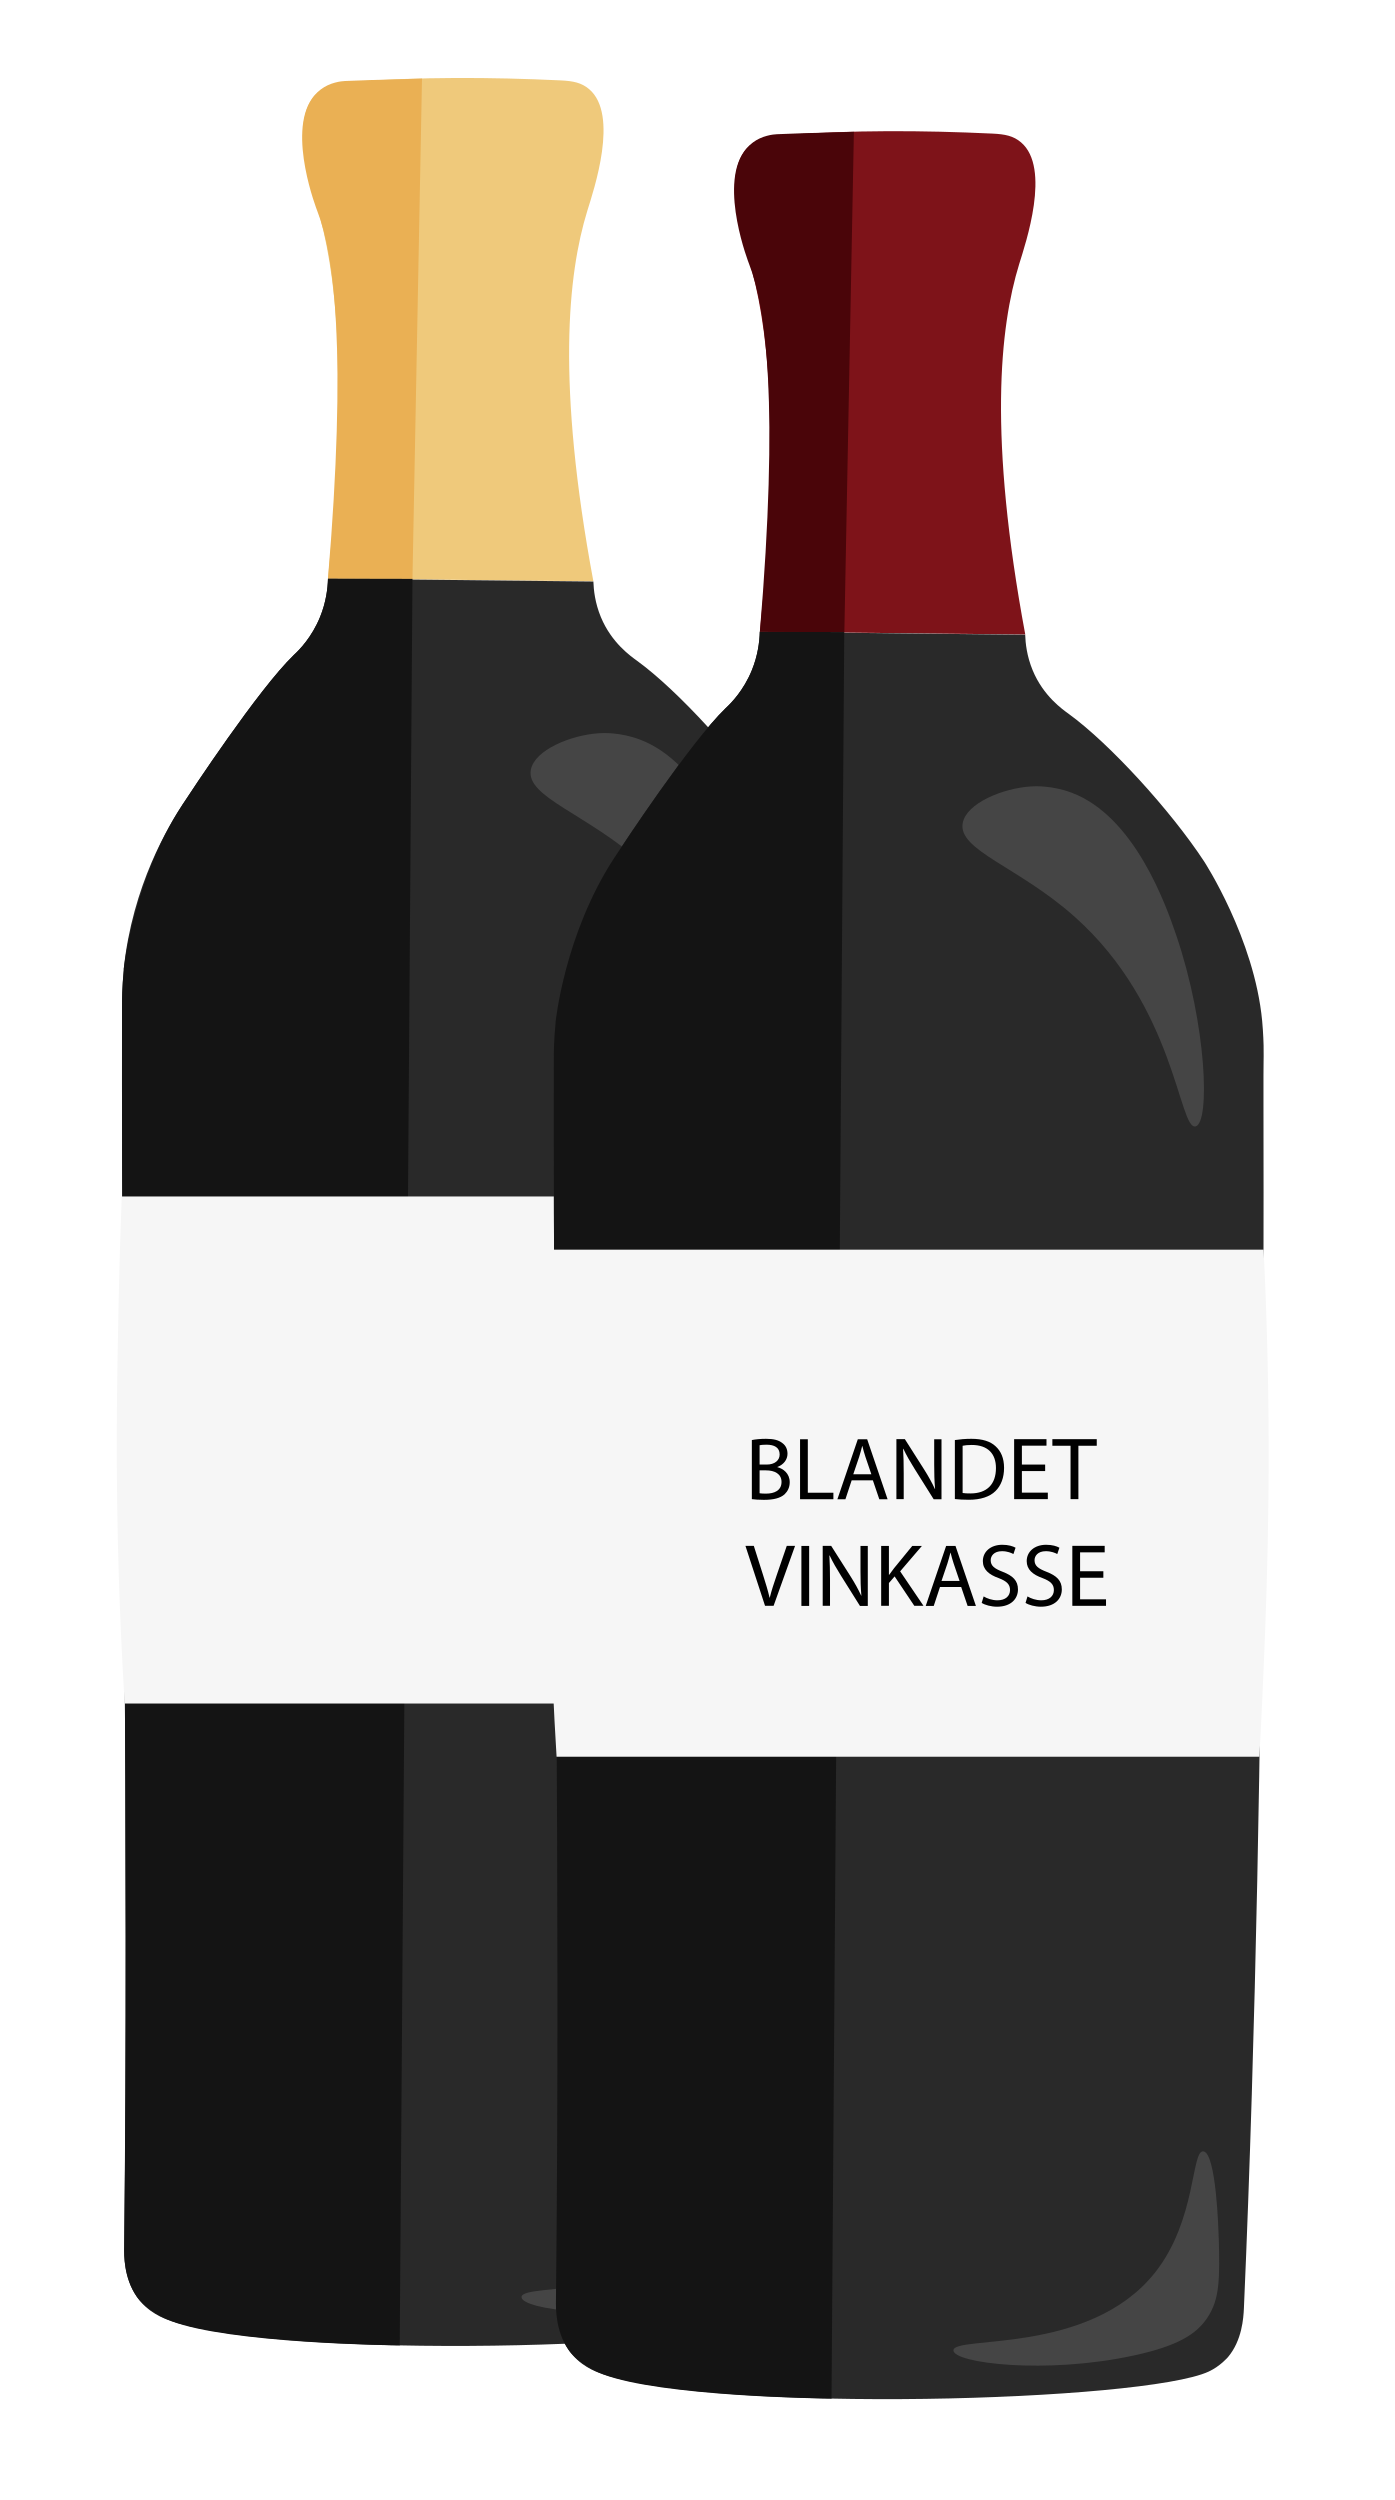
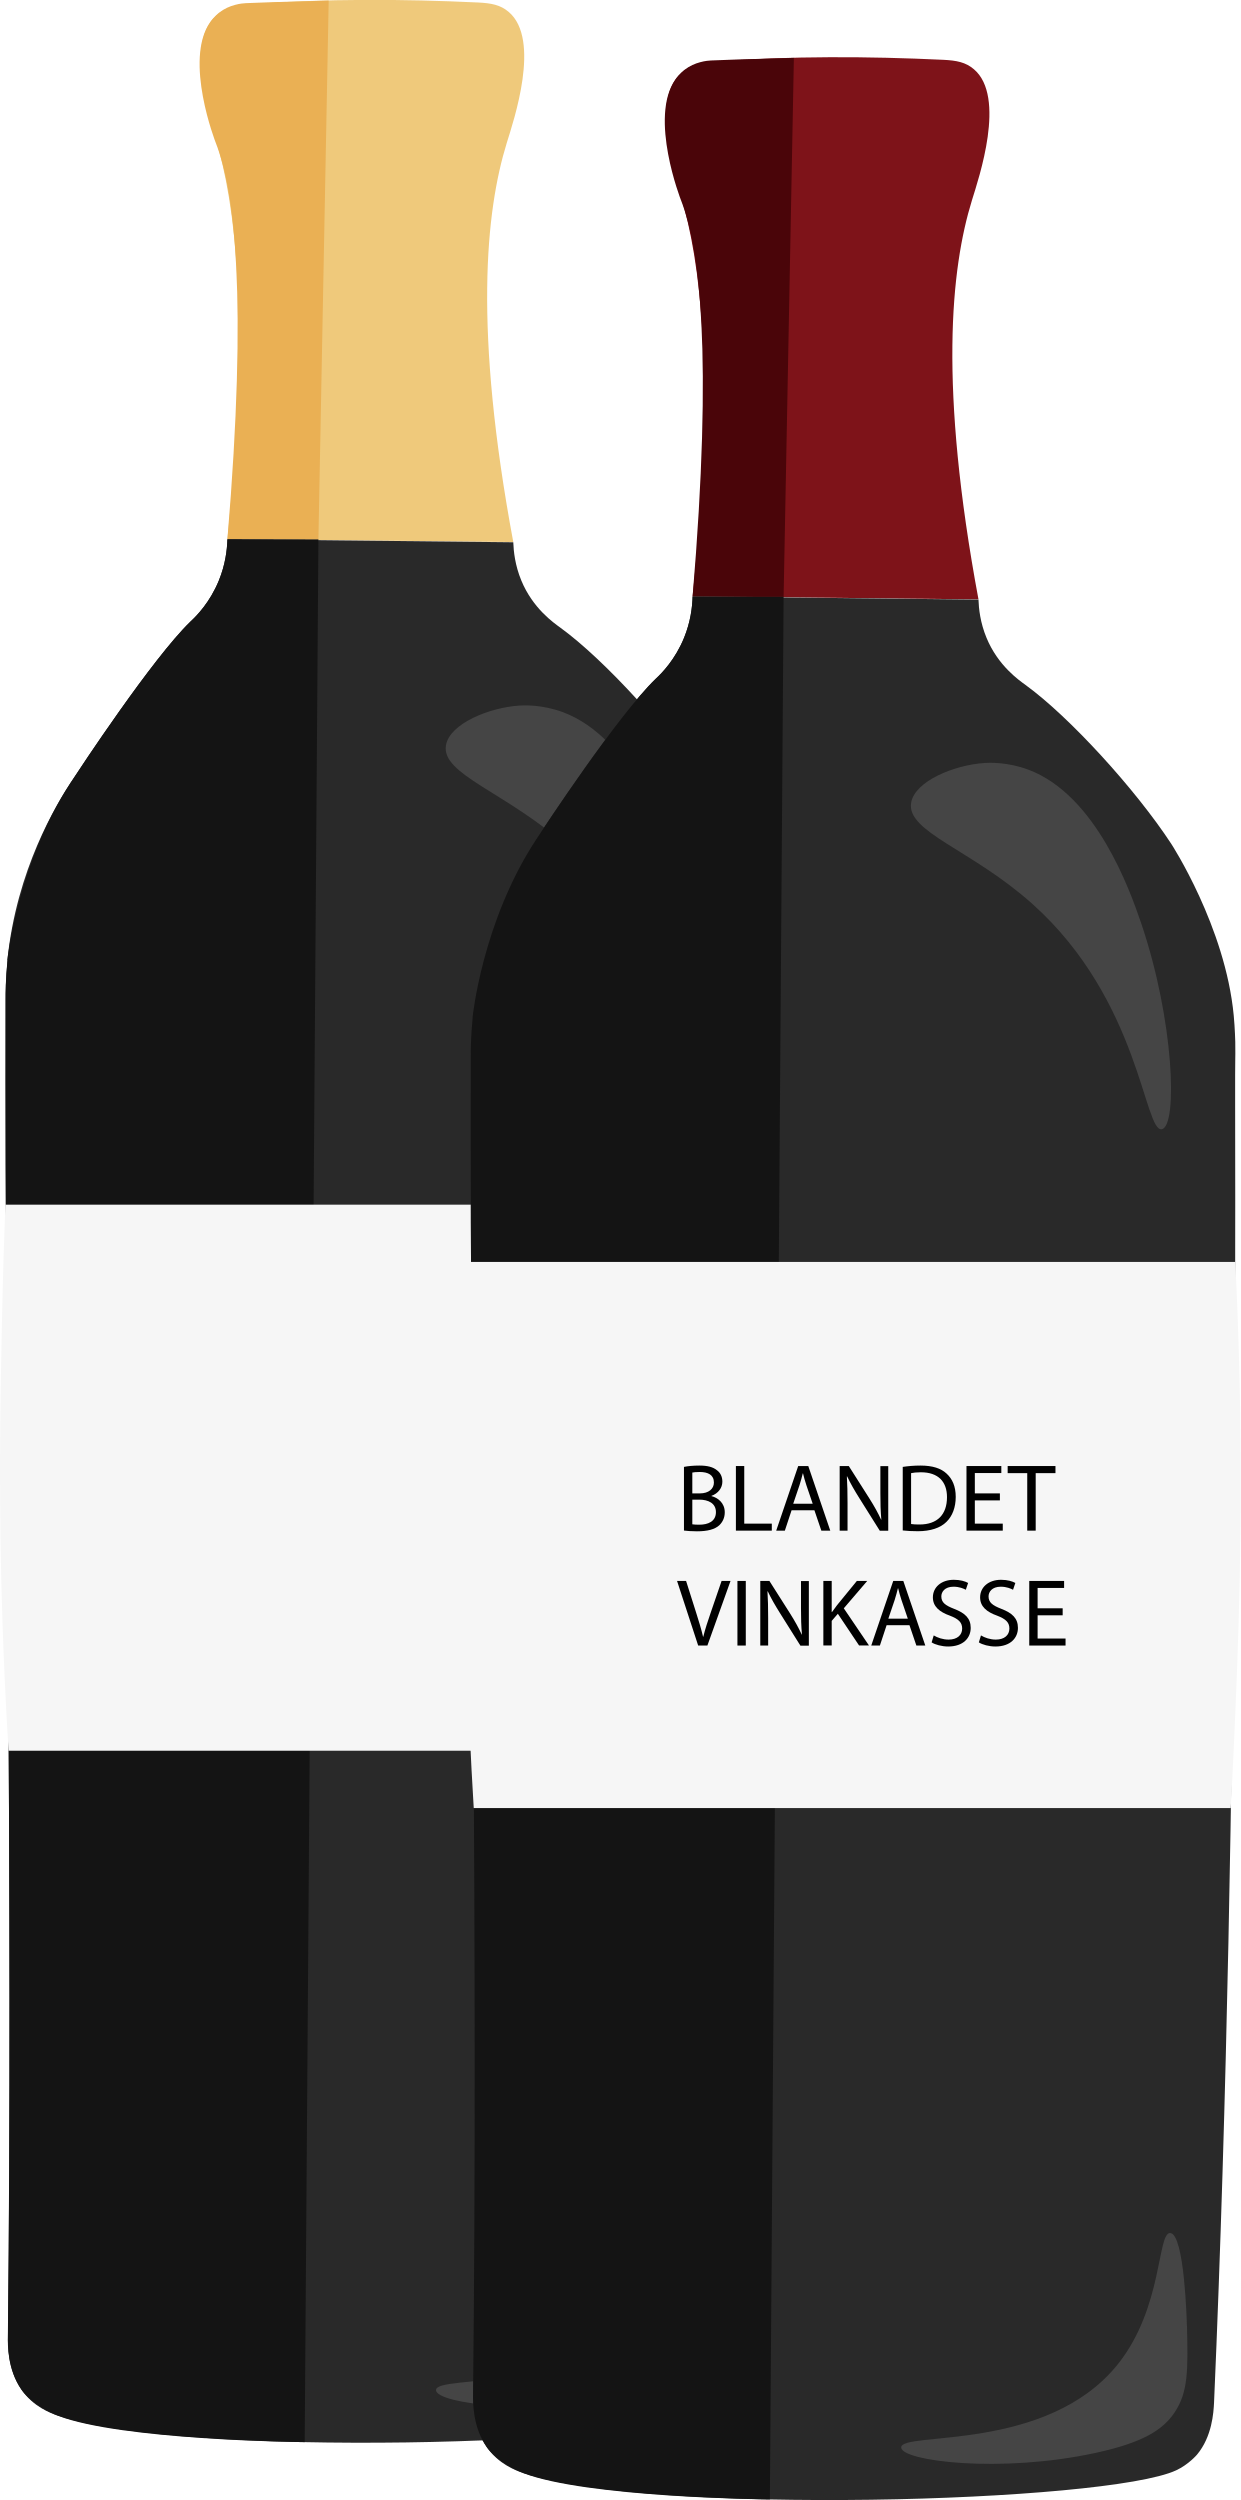
- <svg xmlns="http://www.w3.org/2000/svg" id="Layer_1" viewBox="0 0 156.44 280.51">
+ <svg xmlns="http://www.w3.org/2000/svg" id="Layer_1" viewBox="0 0 129.25 260.43">
  <defs>
    <style>
      .cls-1 {
        fill: #eab054;
      }

      .cls-2 {
        fill: #292929;
      }

      .cls-3 {
        fill: #f6f6f6;
      }

      .cls-4 {
        fill: #454545;
      }

      .cls-5 {
        fill: #7e1319;
      }

      .cls-6 {
        fill: #141414;
      }

      .cls-7 {
        fill: #efc97b;
      }

      .cls-8 {
        fill: #4a0509;
      }
    </style>
  </defs>
  <g>
-     <path class="cls-7" d="M36.8,64.93c2.38-23.05.81-34.99-1.22-41.69-.68-2.25-3.22-9.88.04-12.84.87-.79,1.82-1.06,3.62-1.2,7.88-.59,15.78-.55,23.67-.18,1.4.07,2.33.25,3.19.98,3.39,2.87.52,11.32-.2,13.65-2.2,7.13-3.46,19.34.68,41.58-9.93-.11-19.85-.21-29.78-.32Z" />
-     <path class="cls-2" d="M13.88,108.77c.96-9.43,5.11-16.23,6.63-18.54.01-.02.02-.02.05-.07.8-1.23,8.44-12.84,12.4-16.66,0,0,.02-.02.03-.03,0,0,0,0,0,0,.6-.55,2-1.98,2.92-4.24.67-1.64.86-3.18.89-4.3,9.93.11,19.85.21,29.78.32.03.93.18,2.4.84,3.99,1.2,2.9,3.37,4.4,4.07,4.91,4.57,3.32,11.44,10.85,15.17,16.54,0,0,5.64,8.65,6.51,17.89.13,1.37.16,2.74.16,2.74.02.97,0,1.68,0,1.75-.11,4.35.56,76.7-2.21,139.99-.05,1.04-.2,3.56-1.78,5.44,0,0-.86,1.02-2.17,1.63-7.26,3.37-54.86,4.7-67.96.3-.91-.31-2.64-.97-3.86-2.74-1.47-2.12-1.42-4.7-1.41-5.52.51-46.46-.34-92.93-.24-139.4,0-.48,0-1.98.2-4Z" />
-     <path class="cls-1" d="M36.8,64.93c2.13-25.48.73-36.33-1.22-41.31,0,0-3.36-8.59-.57-12.56.4-.58.94-.99.94-.99.54-.42,1.11-.66,1.64-.8.51-.14.92-.17,1.12-.18.74-.04,4.08-.16,8.64-.27-.36,18.71-.72,37.42-1.07,56.13-3.16,0-6.32-.01-9.48-.02Z" />
-     <path class="cls-6" d="M13.88,108.77s.99-9.95,6.63-18.54c.01-.02.02-.02.05-.07.8-1.23,8.44-12.84,12.4-16.66,0,0,.02-.02.03-.03,0,0,0,0,0,0,.6-.55,2-1.98,2.92-4.24.67-1.64.86-3.18.89-4.3,3.16,0,6.32.01,9.48.02l-1.43,198.21c-.9,0-19.13-.23-25.65-2.73-2.53-.97-3.63-2.39-3.86-2.74-1.47-2.12-1.42-4.7-1.41-5.52.51-46.46-.31-92.93-.24-139.4,0-.48,0-1.99.2-4Z" />
-     <path class="cls-3" d="M93.33,134.25H13.66c-.11,2.82-.25,7.11-.36,12.35-.17,8.05-.37,18.27.06,31.23.11,3.18.29,7.76.63,13.31,26.29,0,52.58,0,78.86,0,.08-1.41.2-3.74.33-6.63.42-9.36,1.03-23.4.51-40.89-.06-2.14-.17-5.39-.37-9.38Z" />
-     <path class="cls-4" d="M67.23,82.27c.41-.03,2.35-.12,4.54.7,7.07,2.65,10.58,12.58,11.73,15.94,3.45,10.12,3.84,21.14,2.18,21.51-1.86.41-2.25-13.42-13.52-23.49-6.33-5.66-13.15-7.48-12.6-10.54.4-2.24,4.51-3.92,7.66-4.12Z" />
-     <path class="cls-4" d="M88.29,245.1c.11,4.57.14,6.91-1.32,9.04-1.2,1.76-3.21,3.09-8.19,4.17-9.92,2.16-20.23.86-20.26-.56-.04-1.73,15.23.59,22.62-8.74,4.66-5.89,4.05-13.71,5.41-13.6,1.47.11,1.72,9.08,1.73,9.7Z" />
+     <path class="cls-7" d="M23.69,56.17c2.38-23.05.81-34.99-1.22-41.69-.68-2.25-3.22-9.88.04-12.84.87-.79,1.82-1.06,3.62-1.2,7.88-.59,15.78-.55,23.67-.18,1.4.07,2.33.25,3.19.98,3.39,2.87.52,11.32-.2,13.65-2.2,7.13-3.46,19.34.68,41.58-9.93-.11-19.85-.21-29.78-.32Z" />
+     <path class="cls-2" d="M.77,100.01c.96-9.43,5.11-16.23,6.63-18.54.01-.02.02-.02.05-.07.8-1.23,8.44-12.84,12.4-16.66,0,0,.02-.02.03-.03,0,0,0,0,0,0,.6-.55,2-1.98,2.92-4.24.67-1.64.86-3.18.89-4.3,9.93.11,19.85.21,29.78.32.03.93.18,2.4.84,3.99,1.2,2.9,3.37,4.4,4.07,4.91,4.57,3.32,11.44,10.85,15.17,16.54,0,0,5.64,8.65,6.51,17.89.13,1.37.16,2.74.16,2.74.02.97,0,1.68,0,1.75-.11,4.35.56,76.7-2.21,139.99-.05,1.04-.2,3.56-1.78,5.44,0,0-.86,1.02-2.17,1.63-7.26,3.37-54.86,4.7-67.96.3-.91-.31-2.64-.97-3.86-2.74-1.47-2.12-1.42-4.7-1.41-5.52.51-46.46-.34-92.93-.24-139.4,0-.48,0-1.98.2-4Z" />
+     <path class="cls-1" d="M23.69,56.17c2.13-25.48.73-36.33-1.22-41.31,0,0-3.36-8.59-.57-12.56.4-.58.94-.99.94-.99.54-.42,1.11-.66,1.64-.8.51-.14.92-.17,1.12-.18.74-.04,4.08-.16,8.64-.27-.36,18.71-.72,37.42-1.07,56.13-3.16,0-6.32-.01-9.48-.02Z" />
+     <path class="cls-6" d="M.77,100.01s.99-9.95,6.63-18.54c.01-.02.02-.02.05-.07.8-1.23,8.44-12.84,12.4-16.66,0,0,.02-.02.03-.03,0,0,0,0,0,0,.6-.55,2-1.98,2.92-4.24.67-1.64.86-3.18.89-4.3,3.16,0,6.32.01,9.48.02l-1.43,198.21c-.9,0-19.13-.23-25.65-2.73-2.53-.97-3.63-2.39-3.86-2.74-1.47-2.12-1.42-4.7-1.41-5.52.51-46.46-.31-92.93-.24-139.4,0-.48,0-1.99.2-4Z" />
+     <path class="cls-3" d="M80.22,125.49H.56c-.11,2.82-.25,7.11-.36,12.35-.17,8.05-.37,18.27.06,31.23.11,3.18.29,7.76.63,13.31,26.29,0,52.58,0,78.86,0,.08-1.41.2-3.74.33-6.63.42-9.36,1.03-23.4.51-40.89-.06-2.14-.17-5.39-.37-9.38Z" />
+     <path class="cls-4" d="M54.13,73.5c.41-.03,2.35-.12,4.54.7,7.07,2.65,10.58,12.58,11.73,15.94,3.45,10.12,3.84,21.14,2.18,21.51-1.86.41-2.25-13.42-13.52-23.49-6.33-5.66-13.15-7.48-12.6-10.54.4-2.24,4.51-3.92,7.66-4.12Z" />
+     <path class="cls-4" d="M75.19,236.34c.11,4.57.14,6.91-1.32,9.04-1.2,1.76-3.21,3.09-8.19,4.17-9.92,2.16-20.23.86-20.26-.56-.04-1.73,15.23.59,22.62-8.74,4.66-5.89,4.05-13.71,5.41-13.6,1.47.11,1.72,9.08,1.73,9.7Z" />
  </g>
  <g>
-     <path class="cls-5" d="M85.26,70.9c2.38-23.05.81-34.99-1.22-41.69-.68-2.25-3.22-9.88.04-12.84.87-.79,1.82-1.06,3.62-1.2,7.88-.59,15.78-.55,23.67-.18,1.4.07,2.33.25,3.19.98,3.39,2.87.52,11.32-.2,13.65-2.2,7.13-3.46,19.34.68,41.58-9.93-.11-19.85-.21-29.78-.32Z" />
-     <path class="cls-2" d="M62.33,114.74c.96-9.43,5.11-16.23,6.63-18.54.01-.02.02-.02.05-.07.8-1.23,8.44-12.84,12.4-16.66,0,0,.02-.02.03-.03,0,0,0,0,0,0,.6-.55,2-1.98,2.92-4.24.67-1.64.86-3.18.89-4.3,9.93.11,19.85.21,29.78.32.03.93.18,2.4.84,3.99,1.2,2.9,3.37,4.4,4.07,4.91,4.57,3.32,11.44,10.85,15.17,16.54,0,0,5.64,8.65,6.51,17.89.13,1.37.16,2.74.16,2.74.02.97,0,1.68,0,1.75-.11,4.35.56,76.7-2.21,139.99-.05,1.04-.2,3.56-1.78,5.44,0,0-.86,1.02-2.17,1.63-7.26,3.37-54.86,4.7-67.96.3-.91-.31-2.64-.97-3.86-2.74-1.47-2.12-1.42-4.7-1.41-5.52.51-46.46-.34-92.93-.24-139.4,0-.48,0-1.98.2-4Z" />
-     <path class="cls-8" d="M85.26,70.9c2.13-25.48.73-36.33-1.22-41.31,0,0-3.36-8.59-.57-12.56.4-.58.94-.99.94-.99.54-.42,1.11-.66,1.64-.8.51-.14.92-.17,1.12-.18.74-.04,4.08-.16,8.64-.27-.36,18.71-.72,37.42-1.07,56.13-3.16,0-6.32-.01-9.48-.02Z" />
-     <path class="cls-6" d="M62.33,114.74s.99-9.95,6.63-18.54c.01-.02.02-.02.05-.07.8-1.23,8.44-12.84,12.4-16.66,0,0,.02-.02.03-.03,0,0,0,0,0,0,.6-.55,2-1.98,2.92-4.24.67-1.64.86-3.18.89-4.3,3.16,0,6.32.01,9.48.02l-1.43,198.21c-.9,0-19.13-.23-25.65-2.73-2.53-.97-3.63-2.39-3.86-2.74-1.47-2.12-1.42-4.7-1.41-5.52.51-46.46-.31-92.93-.24-139.4,0-.48,0-1.99.2-4Z" />
-     <path class="cls-3" d="M141.78,140.22H62.12c-.11,2.82-.25,7.11-.36,12.35-.17,8.05-.37,18.27.06,31.23.11,3.18.29,7.76.63,13.31,26.29,0,52.58,0,78.86,0,.08-1.41.2-3.74.33-6.63.42-9.36,1.03-23.4.51-40.89-.06-2.14-.17-5.39-.37-9.38Z" />
-     <path class="cls-4" d="M115.69,88.24c.41-.03,2.35-.12,4.54.7,7.07,2.65,10.58,12.58,11.73,15.94,3.45,10.12,3.84,21.14,2.18,21.51-1.86.41-2.25-13.42-13.52-23.49-6.33-5.66-13.15-7.48-12.6-10.54.4-2.24,4.51-3.92,7.66-4.12Z" />
-     <path class="cls-4" d="M136.75,251.08c.11,4.57.14,6.91-1.32,9.04-1.2,1.76-3.21,3.09-8.19,4.17-9.92,2.16-20.23.86-20.26-.56-.04-1.73,15.23.59,22.62-8.74,4.66-5.89,4.05-13.71,5.41-13.6,1.47.11,1.72,9.08,1.73,9.7Z" />
+     <path class="cls-5" d="M72.15,62.14c2.38-23.05.81-34.99-1.22-41.69-.68-2.25-3.22-9.88.04-12.84.87-.79,1.82-1.06,3.62-1.2,7.88-.59,15.78-.55,23.67-.18,1.4.07,2.33.25,3.19.98,3.39,2.87.52,11.32-.2,13.65-2.2,7.13-3.46,19.34.68,41.58-9.93-.11-19.85-.21-29.78-.32Z" />
+     <path class="cls-2" d="M49.23,105.98c.96-9.43,5.11-16.23,6.63-18.54.01-.02.02-.02.05-.07.8-1.23,8.44-12.84,12.4-16.66,0,0,.02-.02.03-.03,0,0,0,0,0,0,.6-.55,2-1.98,2.92-4.24.67-1.64.86-3.18.89-4.3,9.93.11,19.85.21,29.78.32.03.93.18,2.4.84,3.99,1.2,2.9,3.37,4.4,4.07,4.91,4.57,3.32,11.44,10.85,15.17,16.54,0,0,5.64,8.65,6.51,17.89.13,1.37.16,2.74.16,2.74.02.97,0,1.68,0,1.75-.11,4.35.56,76.7-2.21,139.99-.05,1.04-.2,3.56-1.78,5.44,0,0-.86,1.02-2.17,1.63-7.26,3.37-54.86,4.7-67.96.3-.91-.31-2.64-.97-3.86-2.74-1.47-2.12-1.42-4.7-1.41-5.52.51-46.46-.34-92.93-.24-139.4,0-.48,0-1.98.2-4Z" />
+     <path class="cls-8" d="M72.15,62.14c2.13-25.48.73-36.33-1.22-41.31,0,0-3.36-8.59-.57-12.56.4-.58.94-.99.94-.99.54-.42,1.11-.66,1.64-.8.51-.14.92-.17,1.12-.18.74-.04,4.08-.16,8.64-.27-.36,18.71-.72,37.42-1.07,56.13-3.16,0-6.32-.01-9.48-.02Z" />
+     <path class="cls-6" d="M49.23,105.98s.99-9.95,6.63-18.54c.01-.02.02-.02.05-.07.8-1.23,8.44-12.84,12.4-16.66,0,0,.02-.02.03-.03,0,0,0,0,0,0,.6-.55,2-1.98,2.92-4.24.67-1.64.86-3.18.89-4.3,3.16,0,6.32.01,9.48.02l-1.43,198.21c-.9,0-19.13-.23-25.65-2.73-2.53-.97-3.63-2.39-3.86-2.74-1.47-2.12-1.42-4.7-1.41-5.52.51-46.46-.31-92.93-.24-139.4,0-.48,0-1.99.2-4Z" />
+     <path class="cls-3" d="M128.68,131.46H49.02c-.11,2.82-.25,7.11-.36,12.35-.17,8.05-.37,18.27.06,31.23.11,3.18.29,7.76.63,13.31,26.29,0,52.58,0,78.86,0,.08-1.41.2-3.74.33-6.63.42-9.36,1.03-23.4.51-40.89-.06-2.14-.17-5.39-.37-9.38Z" />
+     <path class="cls-4" d="M102.59,79.48c.41-.03,2.35-.12,4.54.7,7.07,2.65,10.58,12.58,11.73,15.94,3.45,10.12,3.84,21.14,2.18,21.51-1.86.41-2.25-13.42-13.52-23.49-6.33-5.66-13.15-7.48-12.6-10.54.4-2.24,4.51-3.92,7.66-4.12Z" />
+     <path class="cls-4" d="M123.65,242.31c.11,4.57.14,6.91-1.32,9.04-1.2,1.76-3.21,3.09-8.19,4.17-9.92,2.16-20.23.86-20.26-.56-.04-1.73,15.23.59,22.62-8.74,4.66-5.89,4.05-13.71,5.41-13.6,1.47.11,1.72,9.08,1.73,9.7Z" />
    <g>
-       <path d="M84.36,161.58c.38-.08.98-.14,1.59-.14.87,0,1.43.15,1.85.49.35.26.56.66.56,1.19,0,.65-.43,1.22-1.14,1.48v.02c.64.16,1.39.69,1.39,1.69,0,.58-.23,1.02-.57,1.35-.47.43-1.23.63-2.33.63-.6,0-1.06-.04-1.35-.08v-6.62ZM85.23,164.33h.79c.92,0,1.46-.48,1.46-1.13,0-.79-.6-1.1-1.48-1.1-.4,0-.63.03-.77.06v2.17ZM85.23,167.55c.17.03.42.04.73.04.9,0,1.73-.33,1.73-1.31,0-.92-.79-1.3-1.74-1.3h-.72v2.57Z" />
-       <path d="M89.77,161.49h.87v6h2.87v.73h-3.74v-6.73Z" />
-       <path d="M95.56,166.1l-.7,2.12h-.9l2.29-6.73h1.05l2.29,6.73h-.93l-.72-2.12h-2.39ZM97.77,165.42l-.66-1.94c-.15-.44-.25-.84-.35-1.23h-.02c-.1.4-.21.81-.34,1.22l-.66,1.95h2.03Z" />
-       <path d="M100.58,168.21v-6.73h.95l2.16,3.4c.5.79.89,1.5,1.21,2.19h.02c-.08-.91-.1-1.73-.1-2.77v-2.81h.82v6.73h-.88l-2.14-3.41c-.47-.75-.92-1.52-1.26-2.25h-.03c.05.86.07,1.67.07,2.78v2.87h-.82Z" />
-       <path d="M107.14,161.58c.53-.08,1.16-.14,1.85-.14,1.25,0,2.14.29,2.72.84.6.55.95,1.33.95,2.42s-.34,2-.97,2.61c-.63.63-1.67.97-2.97.97-.62,0-1.14-.03-1.58-.08v-6.62ZM108.01,167.52c.22.04.54.05.88.05,1.86,0,2.86-1.04,2.86-2.85,0-1.59-.89-2.59-2.72-2.59-.45,0-.79.04-1.02.09v5.31Z" />
-       <path d="M117.27,165.06h-2.61v2.42h2.91v.73h-3.78v-6.73h3.63v.73h-2.76v2.12h2.61v.72Z" />
-       <path d="M120.13,162.22h-2.05v-.74h4.98v.74h-2.06v5.99h-.88v-5.99Z" />
-       <path d="M85.84,180.18l-2.2-6.73h.94l1.05,3.31c.29.91.54,1.73.72,2.51h.02c.19-.78.47-1.63.77-2.5l1.14-3.32h.93l-2.41,6.73h-.96Z" />
-       <path d="M90.79,173.46v6.73h-.87v-6.73h.87Z" />
-       <path d="M92.31,180.18v-6.73h.95l2.16,3.4c.5.79.89,1.5,1.21,2.19h.02c-.08-.91-.1-1.73-.1-2.77v-2.81h.82v6.73h-.88l-2.14-3.41c-.47-.75-.92-1.52-1.26-2.25h-.03c.05.86.07,1.67.07,2.78v2.87h-.82Z" />
-       <path d="M98.87,173.46h.87v3.24h.03c.18-.26.36-.5.53-.72l2.06-2.52h1.08l-2.44,2.85,2.62,3.87h-1.03l-2.21-3.3-.64.74v2.56h-.87v-6.73Z" />
-       <path d="M105.47,178.07l-.7,2.12h-.9l2.29-6.73h1.05l2.29,6.73h-.93l-.72-2.12h-2.39ZM107.67,177.39l-.66-1.94c-.15-.44-.25-.84-.35-1.23h-.02c-.1.4-.21.81-.34,1.22l-.66,1.95h2.03Z" />
-       <path d="M110.36,179.12c.39.24.96.44,1.56.44.89,0,1.41-.47,1.41-1.15,0-.63-.36-.99-1.27-1.34-1.1-.39-1.78-.96-1.78-1.91,0-1.05.87-1.83,2.18-1.83.69,0,1.19.16,1.49.33l-.24.71c-.22-.12-.67-.32-1.28-.32-.92,0-1.27.55-1.27,1.01,0,.63.41.94,1.34,1.3,1.14.44,1.72.99,1.72,1.98,0,1.04-.77,1.94-2.35,1.94-.65,0-1.36-.19-1.72-.43l.22-.73Z" />
-       <path d="M115.28,179.12c.39.24.96.44,1.56.44.89,0,1.41-.47,1.41-1.15,0-.63-.36-.99-1.27-1.34-1.1-.39-1.78-.96-1.78-1.91,0-1.05.87-1.83,2.18-1.83.69,0,1.19.16,1.49.33l-.24.71c-.22-.12-.67-.32-1.28-.32-.92,0-1.27.55-1.27,1.01,0,.63.41.94,1.34,1.3,1.14.44,1.72.99,1.72,1.98,0,1.04-.77,1.94-2.35,1.94-.65,0-1.36-.19-1.72-.43l.22-.73Z" />
-       <path d="M123.8,177.03h-2.61v2.42h2.91v.73h-3.78v-6.73h3.63v.73h-2.76v2.12h2.61v.72Z" />
+       <path d="M71.25,152.81c.38-.08.98-.14,1.59-.14.87,0,1.43.15,1.85.49.35.26.56.66.56,1.19,0,.65-.43,1.22-1.14,1.48v.02c.64.16,1.39.69,1.39,1.69,0,.58-.23,1.02-.57,1.35-.47.43-1.23.63-2.33.63-.6,0-1.06-.04-1.35-.08v-6.62ZM72.12,155.57h.79c.92,0,1.46-.48,1.46-1.13,0-.79-.6-1.1-1.48-1.1-.4,0-.63.03-.77.06v2.17ZM72.12,158.79c.17.03.42.04.73.04.9,0,1.73-.33,1.73-1.31,0-.92-.79-1.3-1.74-1.3h-.72v2.57Z" />
+       <path d="M76.66,152.72h.87v6h2.87v.73h-3.74v-6.73Z" />
+       <path d="M82.46,157.33l-.7,2.12h-.9l2.29-6.73h1.05l2.29,6.73h-.93l-.72-2.12h-2.39ZM84.66,156.65l-.66-1.94c-.15-.44-.25-.84-.35-1.23h-.02c-.1.4-.21.81-.34,1.22l-.66,1.95h2.03Z" />
+       <path d="M87.47,159.45v-6.73h.95l2.16,3.4c.5.79.89,1.5,1.21,2.19h.02c-.08-.91-.1-1.73-.1-2.77v-2.81h.82v6.73h-.88l-2.14-3.41c-.47-.75-.92-1.52-1.26-2.25h-.03c.05.86.07,1.67.07,2.78v2.87h-.82Z" />
+       <path d="M94.04,152.81c.53-.08,1.16-.14,1.85-.14,1.25,0,2.14.29,2.72.84.6.55.95,1.33.95,2.42s-.34,2-.97,2.61c-.63.63-1.67.97-2.97.97-.62,0-1.14-.03-1.58-.08v-6.62ZM94.91,158.76c.22.04.54.05.88.05,1.86,0,2.86-1.04,2.86-2.85,0-1.59-.89-2.59-2.72-2.59-.45,0-.79.04-1.02.09v5.31Z" />
+       <path d="M104.16,156.3h-2.61v2.42h2.91v.73h-3.78v-6.73h3.63v.73h-2.76v2.12h2.61v.72Z" />
+       <path d="M107.02,153.46h-2.05v-.74h4.98v.74h-2.06v5.99h-.88v-5.99Z" />
+       <path d="M72.73,171.42l-2.2-6.73h.94l1.05,3.31c.29.91.54,1.73.72,2.51h.02c.19-.78.47-1.63.77-2.5l1.14-3.32h.93l-2.41,6.73h-.96Z" />
+       <path d="M77.69,164.69v6.73h-.87v-6.73h.87Z" />
+       <path d="M79.2,171.42v-6.73h.95l2.16,3.4c.5.79.89,1.5,1.21,2.19h.02c-.08-.91-.1-1.73-.1-2.77v-2.81h.82v6.73h-.88l-2.14-3.41c-.47-.75-.92-1.52-1.26-2.25h-.03c.05.86.07,1.67.07,2.78v2.87h-.82Z" />
+       <path d="M85.77,164.69h.87v3.24h.03c.18-.26.36-.5.53-.72l2.06-2.52h1.08l-2.44,2.85,2.62,3.87h-1.03l-2.21-3.3-.64.74v2.56h-.87v-6.73Z" />
+       <path d="M92.36,169.3l-.7,2.12h-.9l2.29-6.73h1.05l2.29,6.73h-.93l-.72-2.12h-2.39ZM94.57,168.62l-.66-1.94c-.15-.44-.25-.84-.35-1.23h-.02c-.1.4-.21.81-.34,1.22l-.66,1.95h2.03Z" />
+       <path d="M97.26,170.36c.39.24.96.44,1.56.44.89,0,1.41-.47,1.41-1.15,0-.63-.36-.99-1.27-1.34-1.1-.39-1.78-.96-1.78-1.91,0-1.05.87-1.83,2.18-1.83.69,0,1.19.16,1.49.33l-.24.71c-.22-.12-.67-.32-1.28-.32-.92,0-1.27.55-1.27,1.01,0,.63.41.94,1.34,1.3,1.14.44,1.72.99,1.72,1.98,0,1.04-.77,1.94-2.35,1.94-.65,0-1.36-.19-1.72-.43l.22-.73Z" />
+       <path d="M102.18,170.36c.39.24.96.44,1.56.44.89,0,1.41-.47,1.41-1.15,0-.63-.36-.99-1.27-1.34-1.1-.39-1.78-.96-1.78-1.91,0-1.05.87-1.83,2.18-1.83.69,0,1.19.16,1.49.33l-.24.71c-.22-.12-.67-.32-1.28-.32-.92,0-1.27.55-1.27,1.01,0,.63.41.94,1.34,1.3,1.14.44,1.72.99,1.72,1.98,0,1.04-.77,1.94-2.35,1.94-.65,0-1.36-.19-1.72-.43l.22-.73Z" />
+       <path d="M110.7,168.27h-2.61v2.42h2.91v.73h-3.78v-6.73h3.63v.73h-2.76v2.12h2.61v.72Z" />
    </g>
  </g>
</svg>
